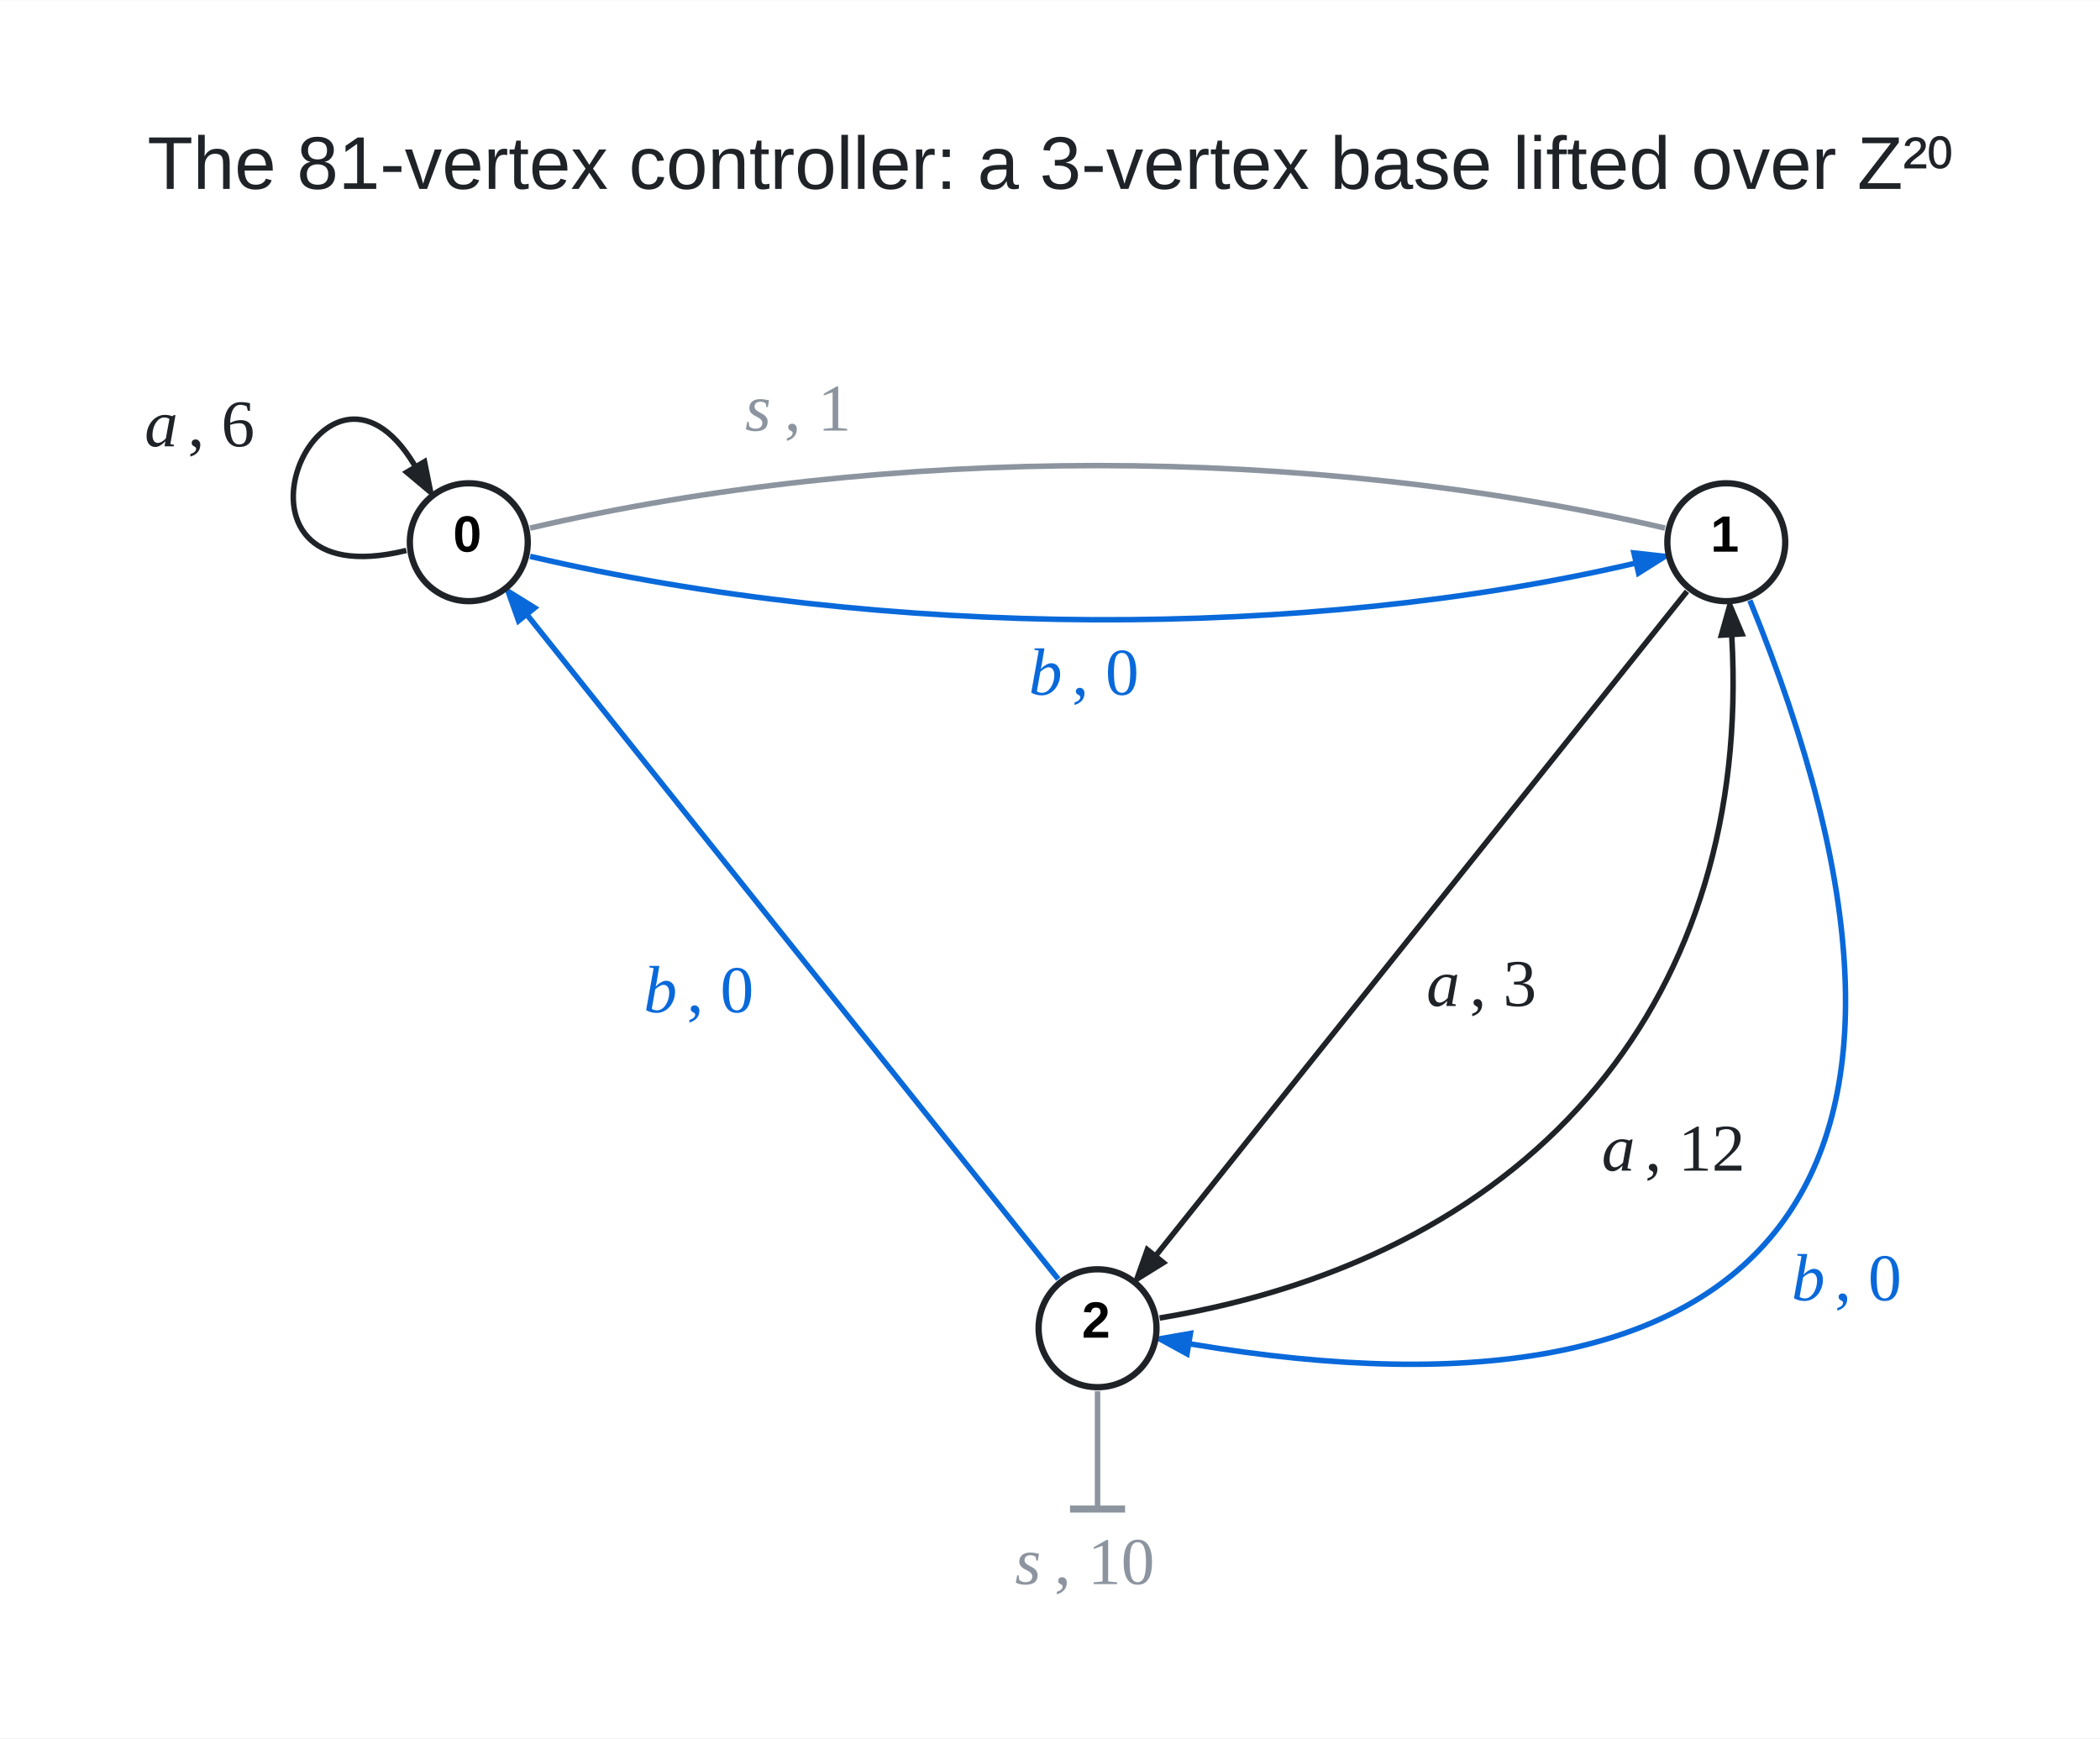
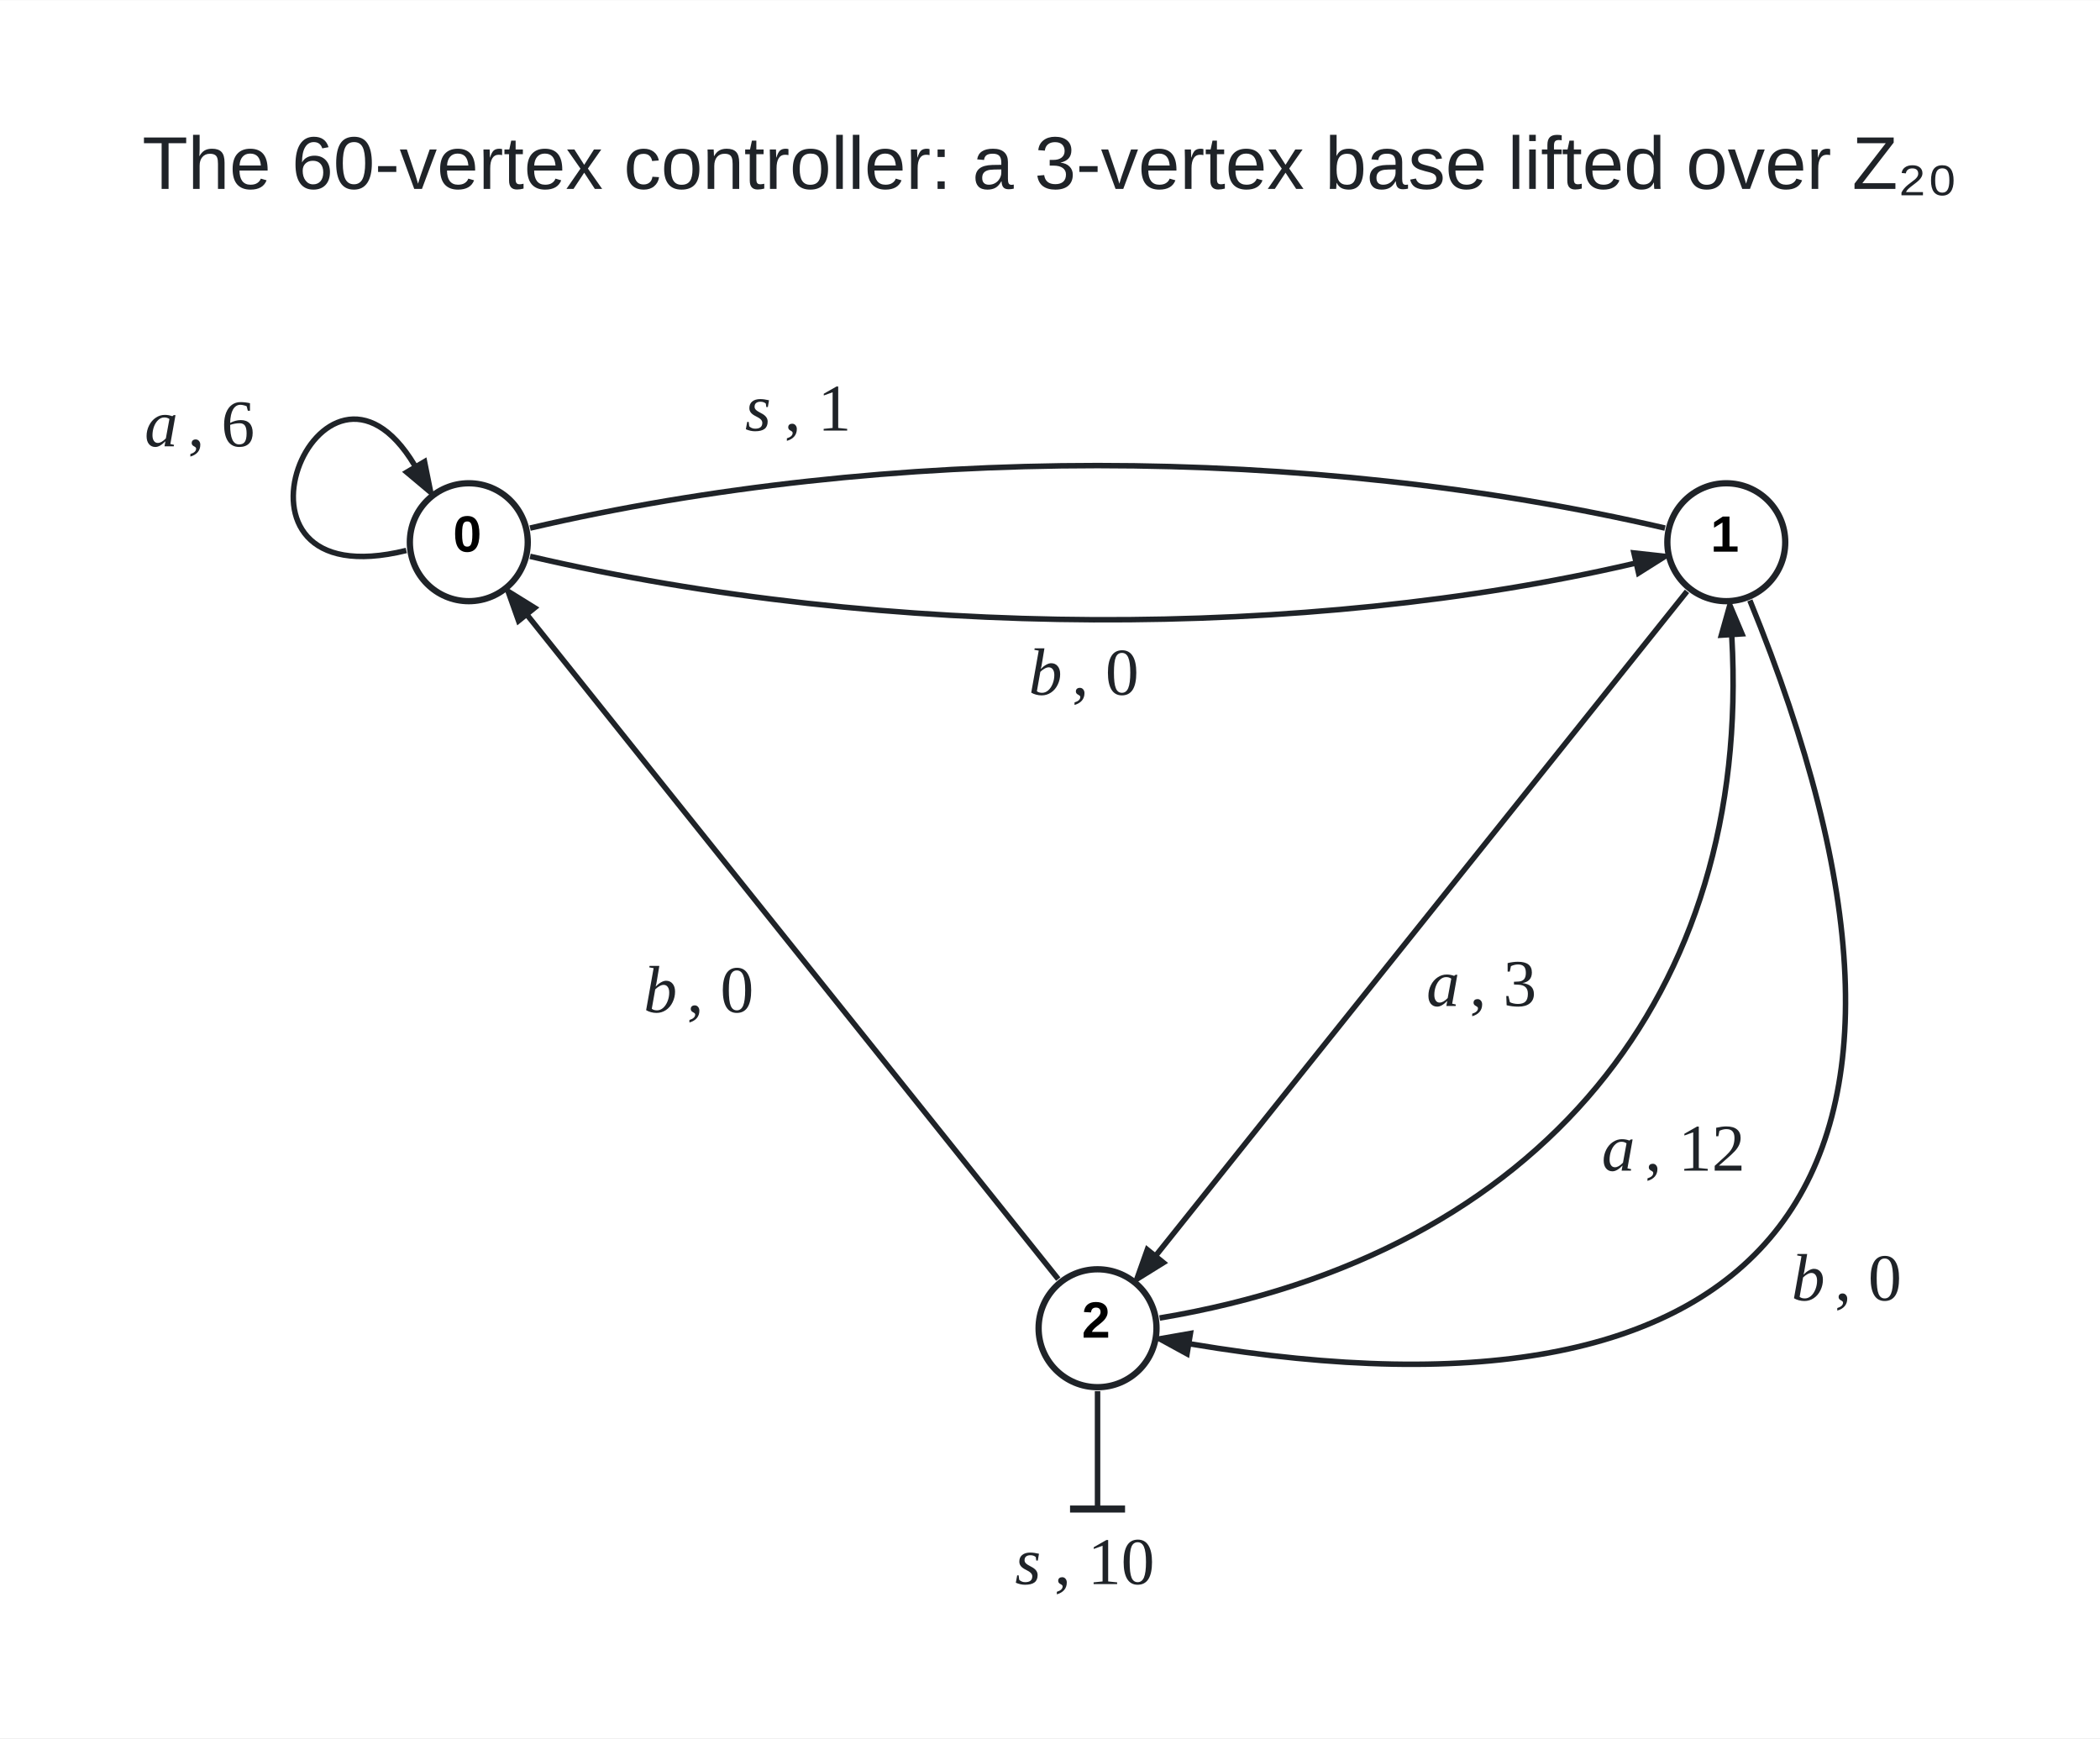
<svg xmlns="http://www.w3.org/2000/svg" width="534pt" height="442pt" viewBox="0.00 0.00 534.40 442.20">
  <g id="graph0" class="graph" transform="scale(1 1) rotate(0) translate(28.8 413.4)">
    <polygon fill="white" stroke="transparent" points="-28.8,28.8 -28.8,-413.4 505.6,-413.4 505.6,28.8 -28.8,28.8" />
-     <text text-anchor="middle" x="238.4" y="-365.4" font-family="Arial" font-size="19.00" fill="#1f2328">The 81-vertex controller: a 3-vertex base lifted over Z²⁰</text>
+     <text text-anchor="middle" x="238.4" y="-365.4" font-family="Arial" font-size="19.00" fill="#1f2328">The 60-vertex controller: a 3-vertex base lifted over Z₂₀</text>
    <text text-anchor="middle" x="238.4" y="-344.4" font-family="Arial" font-size="19.00" fill="#1f2328"> </text>
    <g id="edge3" class="edge">
-       <path fill="none" stroke="#0969da" stroke-width="1.4" d="M106.1,-271.9C197.2,-250.7 303.8,-250.7 387.1,-270.1" />
-       <polygon fill="#0969da" stroke="#0969da" stroke-width="1.4" points="387,-272.77 394.9,-271.9 388.18,-267.66 387,-272.77" />
+       <path fill="none" stroke="#1f2328" stroke-width="1.4" d="M106.1,-271.9C197.2,-250.7 303.8,-250.7 387.1,-270.1" />
+       <polygon fill="#1f2328" stroke="#1f2328" stroke-width="1.4" points="387,-272.77 394.9,-271.9 388.18,-267.66 387,-272.77" />
    </g>
    <g id="edge6" class="edge">
-       <path fill="none" stroke="#8c959f" stroke-width="1.4" d="M106.1,-279.1C197.2,-300.3 303.8,-300.3 394.9,-279.1" />
+       <path fill="none" stroke="#1f2328" stroke-width="1.4" d="M106.1,-279.1C197.2,-300.3 303.8,-300.3 394.9,-279.1" />
    </g>
    <g id="edge1" class="edge">
      <path fill="none" stroke="#1f2328" stroke-width="1.4" d="M400.5,-263C357.2,-208.8 303.8,-142.2 265.5,-94.2" />
      <polygon fill="#1f2328" stroke="#1f2328" stroke-width="1.4" points="267.25,-92.19 260.5,-88 263.16,-95.49 267.25,-92.19" />
    </g>
    <g id="edge4" class="edge">
-       <path fill="none" stroke="#0969da" stroke-width="1.4" d="M416.5,-260.7C476.8,-113.1 423.5,-46.4 274.2,-71.5" />
-       <polygon fill="#0969da" stroke="#0969da" stroke-width="1.4" points="273.27,-68.99 266.3,-72.8 274.13,-74.17 273.27,-68.99" />
+       <path fill="none" stroke="#1f2328" stroke-width="1.4" d="M416.5,-260.7C476.8,-113.1 423.5,-46.4 274.2,-71.5" />
+       <polygon fill="#1f2328" stroke="#1f2328" stroke-width="1.4" points="273.27,-68.99 266.3,-72.8 274.13,-74.17 273.27,-68.99" />
    </g>
    <g id="edge5" class="edge">
-       <path fill="none" stroke="#0969da" stroke-width="1.4" d="M240.5,-88C197.2,-142.2 143.8,-208.8 105.5,-256.8" />
-       <polygon fill="#0969da" stroke="#0969da" stroke-width="1.4" points="103.16,-255.51 100.5,-263 107.25,-258.81 103.16,-255.51" />
+       <path fill="none" stroke="#1f2328" stroke-width="1.4" d="M240.5,-88C197.2,-142.2 143.8,-208.8 105.5,-256.8" />
+       <polygon fill="#1f2328" stroke="#1f2328" stroke-width="1.4" points="103.16,-255.51 100.5,-263 107.25,-258.81 103.16,-255.51" />
    </g>
    <g id="edge2" class="edge">
      <path fill="none" stroke="#1f2328" stroke-width="1.4" d="M266.3,-78.1C363.7,-94.3 417,-161 411.9,-251.5" />
      <polygon fill="#1f2328" stroke="#1f2328" stroke-width="1.4" points="409.25,-251.85 411.4,-259.5 414.49,-252.18 409.25,-251.85" />
    </g>
    <g id="edge7" class="edge">
      <path fill="none" stroke="#1f2328" stroke-width="1.4" d="M74.6,-273.4C22.1,-260.5 53,-334.6 76.7,-295.1" />
      <polygon fill="#1f2328" stroke="#1f2328" stroke-width="1.4" points="79.23,-295.99 80.8,-288.2 74.71,-293.31 79.23,-295.99" />
    </g>
    <g id="edge8" class="edge">
-       <path fill="none" stroke="#8c959f" stroke-width="1.4" d="M250.5,-59.5C250.5,-49.5 250.5,-39.5 250.5,-29.5" />
+       <path fill="none" stroke="#1f2328" stroke-width="1.4" d="M250.5,-59.5C250.5,-49.5 250.5,-39.5 250.5,-29.5" />
    </g>
    <g id="edge9" class="edge">
-       <path fill="none" stroke="#8c959f" stroke-width="1.8" d="M257.5,-29.5C252.8,-29.5 248.2,-29.5 243.5,-29.5" />
+       <path fill="none" stroke="#1f2328" stroke-width="1.8" d="M257.5,-29.5C252.8,-29.5 248.2,-29.5 243.5,-29.5" />
    </g>
    <g id="node1" class="node">
      <ellipse fill="white" stroke="#1f2328" stroke-width="1.6" cx="90.5" cy="-275.5" rx="15" ry="15" />
      <text text-anchor="start" x="86.5" y="-273.1" font-family="Arial" font-weight="bold" font-size="13.00">0</text>
    </g>
    <g id="node2" class="node">
      <ellipse fill="white" stroke="#1f2328" stroke-width="1.6" cx="410.5" cy="-275.5" rx="15" ry="15" />
      <text text-anchor="start" x="406.5" y="-273.1" font-family="Arial" font-weight="bold" font-size="13.00">1</text>
    </g>
    <g id="node3" class="node">
      <ellipse fill="white" stroke="#1f2328" stroke-width="1.6" cx="250.5" cy="-75.5" rx="15" ry="15" />
      <text text-anchor="start" x="246.5" y="-73.1" font-family="Arial" font-weight="bold" font-size="13.00">2</text>
    </g>
    <g id="node4" class="node">
      <text text-anchor="start" x="334.2" y="-157.5" font-family="Times New Roman" font-style="italic" font-size="17.00" fill="#1f2328">a</text>
      <text text-anchor="start" x="345.2" y="-157.5" font-family="Times New Roman" font-size="17.00" fill="#1f2328">, 3</text>
    </g>
    <g id="node5" class="node">
      <text text-anchor="start" x="378.8" y="-115.6" font-family="Times New Roman" font-style="italic" font-size="17.00" fill="#1f2328">a</text>
      <text text-anchor="start" x="389.8" y="-115.6" font-family="Times New Roman" font-size="17.00" fill="#1f2328">, 12</text>
    </g>
    <g id="node6" class="node">
-       <text text-anchor="start" x="233" y="-236.7" font-family="Times New Roman" font-style="italic" font-size="17.00" fill="#0969da">b</text>
-       <text text-anchor="start" x="244" y="-236.7" font-family="Times New Roman" font-size="17.00" fill="#0969da">, 0</text>
+       <text text-anchor="start" x="233" y="-236.7" font-family="Times New Roman" font-style="italic" font-size="17.00" fill="#1f2328">b</text>
+       <text text-anchor="start" x="244" y="-236.7" font-family="Times New Roman" font-size="17.00" fill="#1f2328">, 0</text>
    </g>
    <g id="node7" class="node">
-       <text text-anchor="start" x="427.1" y="-82.6" font-family="Times New Roman" font-style="italic" font-size="17.00" fill="#0969da">b</text>
-       <text text-anchor="start" x="438.1" y="-82.6" font-family="Times New Roman" font-size="17.00" fill="#0969da">, 0</text>
+       <text text-anchor="start" x="427.1" y="-82.6" font-family="Times New Roman" font-style="italic" font-size="17.00" fill="#1f2328">b</text>
+       <text text-anchor="start" x="438.1" y="-82.6" font-family="Times New Roman" font-size="17.00" fill="#1f2328">, 0</text>
    </g>
    <g id="node8" class="node">
-       <text text-anchor="start" x="135" y="-155.9" font-family="Times New Roman" font-style="italic" font-size="17.00" fill="#0969da">b</text>
-       <text text-anchor="start" x="146" y="-155.9" font-family="Times New Roman" font-size="17.00" fill="#0969da">, 0</text>
+       <text text-anchor="start" x="135" y="-155.9" font-family="Times New Roman" font-style="italic" font-size="17.00" fill="#1f2328">b</text>
+       <text text-anchor="start" x="146" y="-155.9" font-family="Times New Roman" font-size="17.00" fill="#1f2328">, 0</text>
    </g>
    <g id="node9" class="node">
-       <text text-anchor="start" x="160.8" y="-303.9" font-family="Times New Roman" font-style="italic" font-size="17.00" fill="#8c959f">s</text>
-       <text text-anchor="start" x="170.8" y="-303.9" font-family="Times New Roman" font-size="17.00" fill="#8c959f">, 1</text>
+       <text text-anchor="start" x="160.8" y="-303.9" font-family="Times New Roman" font-style="italic" font-size="17.00" fill="#1f2328">s</text>
+       <text text-anchor="start" x="170.8" y="-303.9" font-family="Times New Roman" font-size="17.00" fill="#1f2328">, 1</text>
    </g>
    <g id="node12" class="node">
      <text text-anchor="start" x="8" y="-299.9" font-family="Times New Roman" font-style="italic" font-size="17.00" fill="#1f2328">a</text>
      <text text-anchor="start" x="19" y="-299.9" font-family="Times New Roman" font-size="17.00" fill="#1f2328">, 6</text>
    </g>
    <g id="node17" class="node">
-       <text text-anchor="start" x="229.5" y="-10.4" font-family="Times New Roman" font-style="italic" font-size="17.00" fill="#8c959f">s</text>
-       <text text-anchor="start" x="239.5" y="-10.4" font-family="Times New Roman" font-size="17.00" fill="#8c959f">, 10</text>
+       <text text-anchor="start" x="229.5" y="-10.4" font-family="Times New Roman" font-style="italic" font-size="17.00" fill="#1f2328">s</text>
+       <text text-anchor="start" x="239.5" y="-10.4" font-family="Times New Roman" font-size="17.00" fill="#1f2328">, 10</text>
    </g>
  </g>
</svg>
